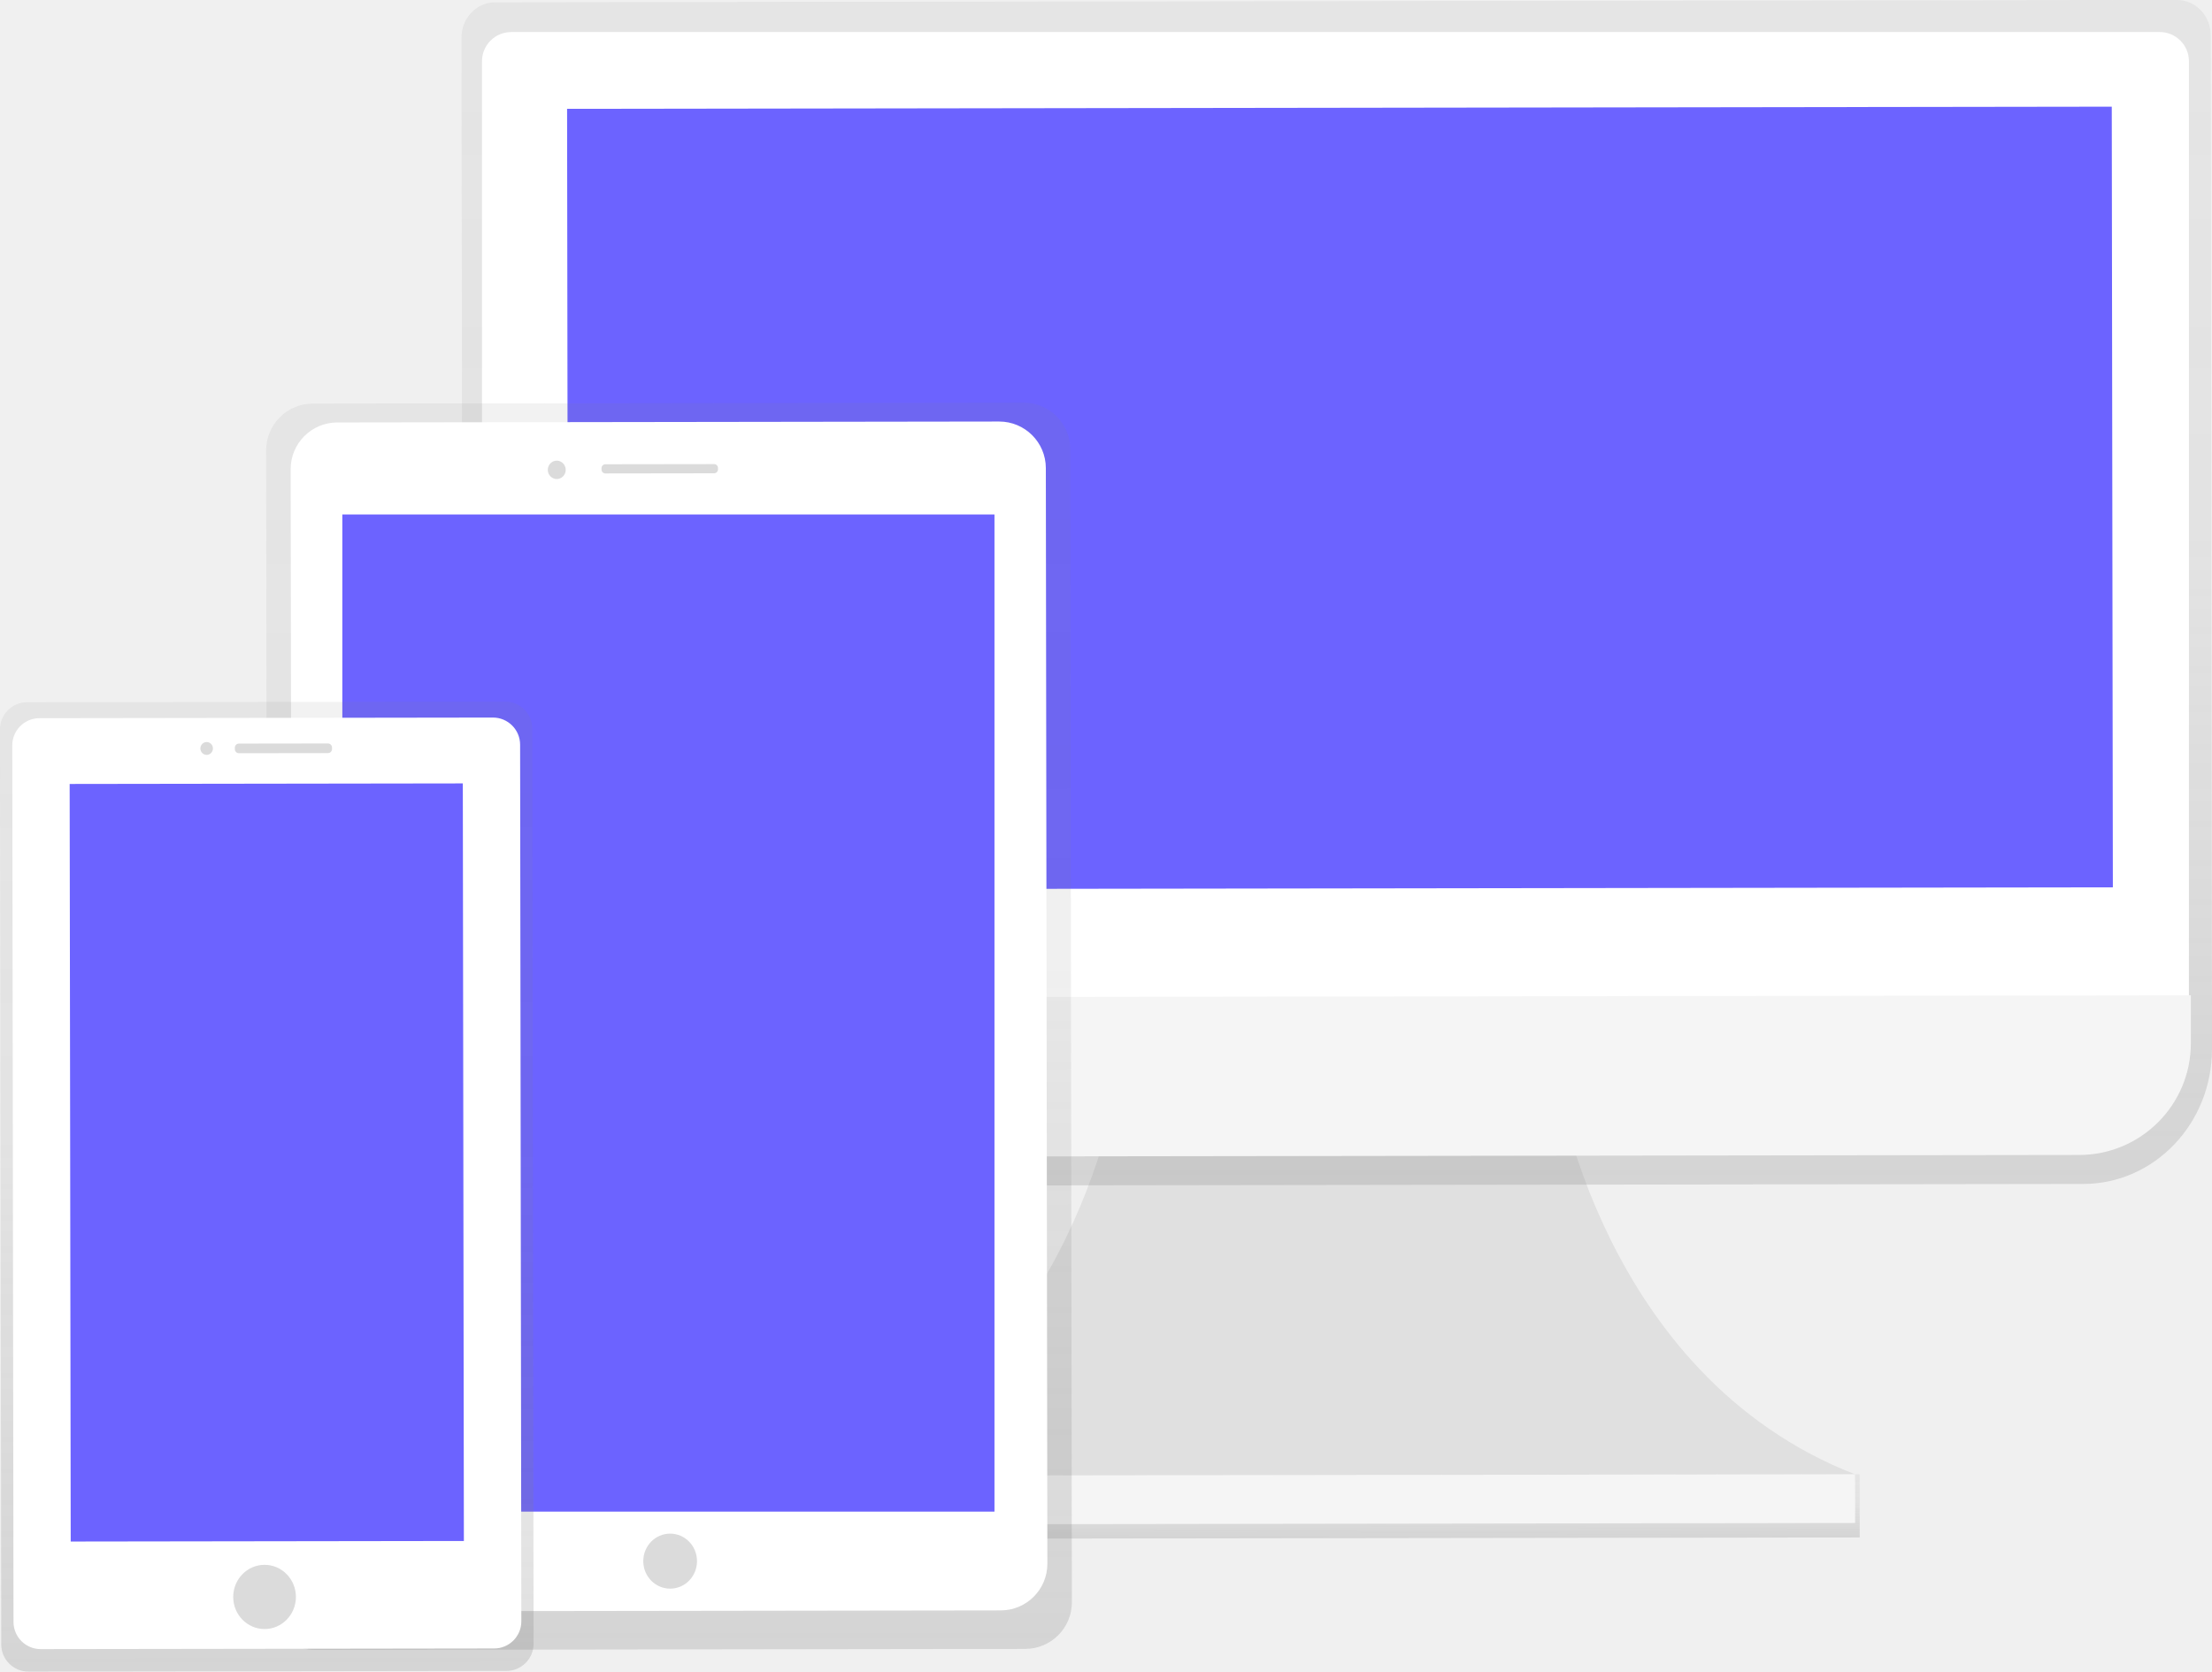
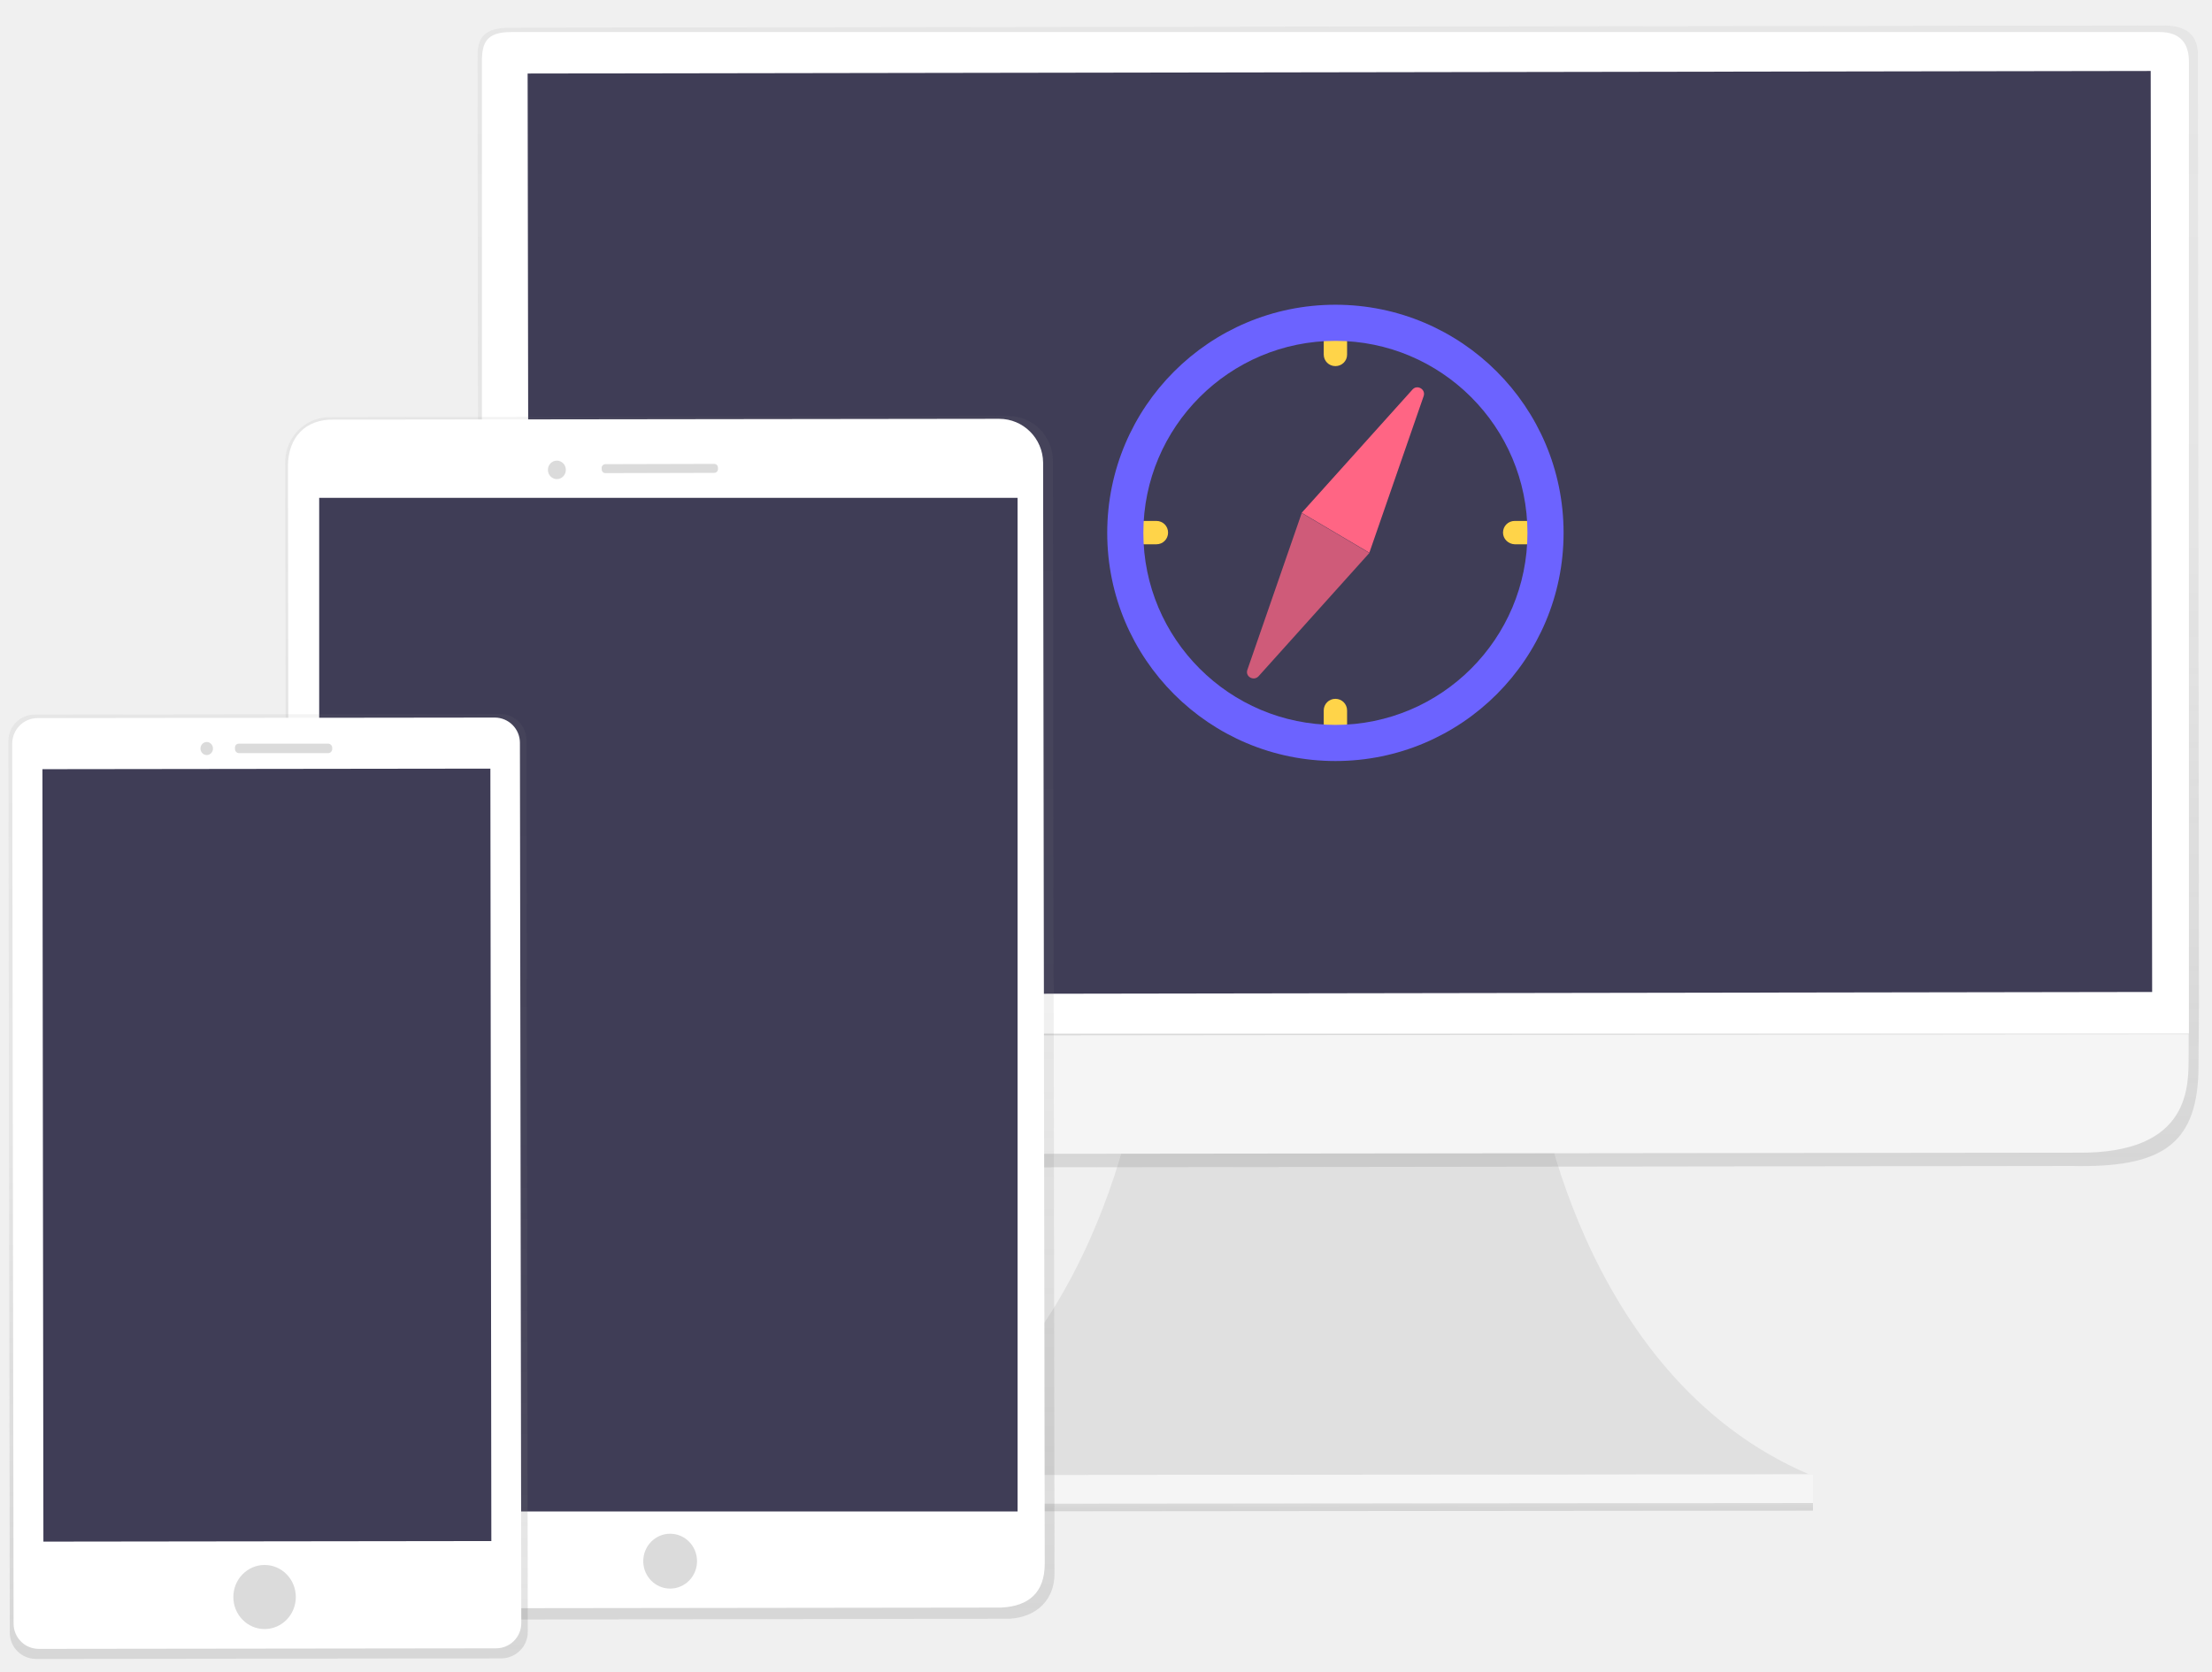
- <svg xmlns="http://www.w3.org/2000/svg" xmlns:xlink="http://www.w3.org/1999/xlink" id="d2ec24bc-8034-4145-bbaa-ac0081ffc938" data-name="Layer 1" width="814.27" height="615.44" viewBox="0 0 814.27 615.44">
-   <defs>
-     <linearGradient id="5868a8ae-9641-4bfb-a3e0-87c9707ff455" x1="684.96" y1="708.77" x2="684.96" y2="685.5" gradientTransform="translate(0.36 -0.19)" gradientUnits="userSpaceOnUse">
-       <stop offset="0" stop-color="gray" stop-opacity="0.25" />
-       <stop offset="0.54" stop-color="gray" stop-opacity="0.12" />
-       <stop offset="1" stop-color="gray" stop-opacity="0.1" />
-     </linearGradient>
-     <linearGradient id="2dc439d3-206c-40ba-88b3-0b09748d0dcc" x1="685.09" y1="578.57" x2="685.09" y2="157.81" gradientTransform="matrix(1, 0, 0, 1.04, -0.63, -19.87)" xlink:href="#5868a8ae-9641-4bfb-a3e0-87c9707ff455" />
-     <linearGradient id="33b509d6-5684-4d10-a2d7-992d23792513" x1="439.04" y1="749.29" x2="439.04" y2="297.39" gradientTransform="matrix(1, 0, 0, 1.02, 0.11, -11.28)" xlink:href="#5868a8ae-9641-4bfb-a3e0-87c9707ff455" />
-     <linearGradient id="c7762558-8ab5-4e43-8750-831a04cd0054" x1="439.56" y1="710.94" x2="439.56" y2="331.91" gradientTransform="matrix(1, 0, 0, 1.02, 0.11, -11.28)" gradientUnits="userSpaceOnUse">
-       <stop offset="0" stop-opacity="0.09" />
-       <stop offset="0.55" stop-opacity="0.07" />
-       <stop offset="1" stop-opacity="0.02" />
-     </linearGradient>
-     <linearGradient id="fd9cbc55-269a-4233-8dd0-3aded2a6d9e7" x1="290.89" y1="757.14" x2="290.89" y2="406.12" gradientTransform="matrix(1, 0, 0, 1.02, 0.19, -12.23)" xlink:href="#5868a8ae-9641-4bfb-a3e0-87c9707ff455" />
-   </defs>
-   <path d="M765.64,538.41S781.71,648.5,875.73,685.08l-190.34.26-190.34.26c93.92-36.83,109.71-147,109.71-147Z" transform="translate(-192.86 -142.28)" fill="#e0e0e0" />
-   <rect x="493.16" y="685.34" width="384.26" height="23.26" transform="translate(-193.82 -141.33) rotate(-0.08)" fill="url(#5868a8ae-9641-4bfb-a3e0-87c9707ff455)" />
-   <rect x="495.07" y="685.34" width="380.67" height="17.94" transform="translate(-193.82 -141.33) rotate(-0.08)" fill="#f5f5f5" />
-   <path d="M994.22,142.28l-619.08.85c-6.85,0-12.4,5.83-12.39,13l.48,361.19,0,12c0,27.44,21.33,49.66,47.55,49.62l548.93-.76c26.23,0,47.46-22.31,47.42-49.75l0-12-.48-361.19C1006.64,148.07,1001.07,142.27,994.22,142.28Z" transform="translate(-192.86 -142.28)" fill="url(#2dc439d3-206c-40ba-88b3-0b09748d0dcc)" />
-   <path d="M381.51,153.13H988.35a10.75,10.75,0,0,1,10.75,10.75V509.16a0,0,0,0,1,0,0H370.75a0,0,0,0,1,0,0V163.88a10.75,10.75,0,0,1,10.75-10.75Z" transform="matrix(1, 0, 0, 1, -193.32, -141.33)" fill="#fff" />
-   <path d="M958.26,567.51l-546,.75A41.15,41.15,0,0,1,371,527.17l0-17.57,628.35-.87,0,17.58A41.15,41.15,0,0,1,958.26,567.51Z" transform="translate(-192.86 -142.28)" fill="#f5f5f5" />
-   <rect x="401.81" y="181.96" width="568.62" height="287.41" transform="translate(-193.31 -141.33) rotate(-0.08)" fill="#6c63ff" />
-   <rect x="291.13" y="290.71" width="296" height="458.84" rx="17.17" ry="17.17" transform="translate(-193.58 -141.67) rotate(-0.08)" fill="url(#33b509d6-5684-4d10-a2d7-992d23792513)" />
-   <rect x="311.85" y="325.76" width="255.62" height="384.84" transform="translate(-193.58 -141.67) rotate(-0.08)" fill="url(#c7762558-8ab5-4e43-8750-831a04cd0054)" />
-   <rect x="300.13" y="297.65" width="277.99" height="437.71" rx="17.17" ry="17.17" transform="translate(-193.57 -141.67) rotate(-0.08)" fill="#fff" />
-   <rect x="319.59" y="331.09" width="240.06" height="367.12" transform="matrix(1, 0, 0, 1, -193.57, -141.67)" fill="#6c63ff" />
-   <ellipse cx="440.54" cy="716.44" rx="9.89" ry="10.13" transform="matrix(1, 0, 0, 1, -193.85, -141.67)" fill="#dbdbdb" />
-   <ellipse cx="397.81" cy="315.27" rx="3.3" ry="3.38" transform="translate(-193.3 -141.73) rotate(-0.08)" fill="#dbdbdb" />
-   <rect x="414.29" y="313.19" width="42.87" height="3.38" rx="1.43" ry="1.43" transform="translate(-193.3 -141.68) rotate(-0.08)" fill="#dbdbdb" />
-   <rect x="193.08" y="400.71" width="195.96" height="356.89" rx="10" ry="10" transform="translate(-193.66 -141.88) rotate(-0.08)" fill="url(#fd9cbc55-269a-4233-8dd0-3aded2a6d9e7)" />
-   <rect x="197.6" y="406.59" width="186.94" height="342.74" rx="10" ry="10" transform="translate(-193.66 -141.88) rotate(-0.08)" fill="#fff" />
-   <rect x="218.69" y="430.82" width="144.73" height="278.92" transform="translate(-193.65 -141.88) rotate(-0.08)" fill="#6c63ff" />
-   <ellipse cx="291.26" cy="729.83" rx="11.54" ry="11.82" transform="matrix(1, 0, 0, 1, -193.87, -141.88)" fill="#dbdbdb" />
-   <ellipse cx="268.93" cy="417.85" rx="2.31" ry="2.36" transform="translate(-193.44 -141.91) rotate(-0.08)" fill="#dbdbdb" />
-   <rect x="279.31" y="416.03" width="35.77" height="3.55" rx="1.5" ry="1.5" transform="translate(-193.44 -141.87) rotate(-0.08)" fill="#dbdbdb" />
+ <svg xmlns="http://www.w3.org/2000/svg" version="1.1" id="d2ec24bc-8034-4145-bbaa-ac0081ffc938" x="0px" y="0px" viewBox="0 0 814.3 615.4" style="enable-background:new 0 0 814.3 615.4;" xml:space="preserve">
+   <style type="text/css">
+ 	.st0{fill:#E0E0E0;}
+ 	.st1{fill:url(#SVGID_1_);}
+ 	.st2{fill:#F5F5F5;}
+ 	.st3{opacity:0.9;fill:url(#SVGID_2_);enable-background:new    ;}
+ 	.st4{fill:#FFFFFF;}
+ 	.st5{fill:#3F3D56;}
+ 	.st6{opacity:0.9;fill:url(#SVGID_3_);enable-background:new    ;}
+ 	.st7{fill:url(#SVGID_4_);}
+ 	.st8{fill:#DBDBDB;}
+ 	.st9{opacity:0.9;fill:url(#SVGID_5_);enable-background:new    ;}
+ 	.st10{fill:#FFD449;}
+ 	.st11{fill:#FF6584;}
+ 	.st12{fill:#6C63FF;}
+ 	.st13{opacity:0.7;fill:#3F3D56;}
+ 	.st14{opacity:0.75;fill:#FF6584;}
+ </style>
+   <path class="st0" d="M565.6,396.1c0,0,14.6,110.1,100.3,146.7l-173.3,0.3l-173.3,0.3c85.5-36.8,99.9-147,99.9-147L565.6,396.1z" />
+   <linearGradient id="SVGID_1_" gradientUnits="userSpaceOnUse" x1="685.106" y1="582.513" x2="685.106" y2="568.889" gradientTransform="matrix(1 -1.396263e-03 1.396263e-03 1 -193.4603 -25.0821)">
+     <stop offset="0" style="stop-color:#808080;stop-opacity:0.25" />
+     <stop offset="0.54" style="stop-color:#808080;stop-opacity:0.12" />
+     <stop offset="1" style="stop-color:#808080;stop-opacity:0.1" />
+   </linearGradient>
+   <polygon class="st1" points="317.5,543.1 667.4,542.8 667.4,556.2 317.5,556.5 " />
+   <polygon class="st2" points="319.2,543.1 667.4,542.8 667.4,553.4 319.2,553.7 " />
+   <linearGradient id="SVGID_2_" gradientUnits="userSpaceOnUse" x1="686.14" y1="460.65" x2="686.14" y2="55.226" gradientTransform="matrix(1 0 0 1.04 -193.49 -46.15)">
+     <stop offset="0" style="stop-color:#808080;stop-opacity:0.25" />
+     <stop offset="0.54" style="stop-color:#808080;stop-opacity:0.12" />
+     <stop offset="1" style="stop-color:#808080;stop-opacity:0.1" />
+   </linearGradient>
+   <path class="st3" d="M796.8,9.4L188,10.2c-9.9,0-12.2,3.7-12.2,10.6l0.5,349.6V382c0,26.6,21,48.1,46.8,48l539.8-0.7  c32.2,0.7,45.5-7.5,46.4-34.2l0.2-25.5L809.1,20C809.1,13,804.8,9.4,796.8,9.4z" />
+   <path class="st4" d="M188.2,11.8H795c7.6,0,10.9,4.2,10.8,11.1l0,0v357.7l0,0H177.4l0,0V22.9C177.4,15.8,178.9,11.8,188.2,11.8  L188.2,11.8L188.2,11.8z" />
+   <path class="st2" d="M764.7,424.4L219.3,425c-22.7,0-41.2-13.6-41.2-30.5l0,0v-13.1l627.6-0.6v7.5  C805.6,399,807.3,424.9,764.7,424.4z" />
+   <rect x="194.5" y="26.6" transform="matrix(1 -1.567685e-03 1.567685e-03 1 -0.3069 0.7735)" class="st5" width="597.5" height="339.1" />
+   <linearGradient id="SVGID_3_" gradientUnits="userSpaceOnUse" x1="439.511" y1="624.187" x2="439.511" y2="188.083" gradientTransform="matrix(1 -1.396263e-03 1.424188e-03 1.02 -193.4858 -36.5118)">
+     <stop offset="0" style="stop-color:#808080;stop-opacity:0.25" />
+     <stop offset="0.54" style="stop-color:#808080;stop-opacity:0.12" />
+     <stop offset="1" style="stop-color:#808080;stop-opacity:0.1" />
+   </linearGradient>
+   <path class="st6" d="M121.4,153.6l249.8-0.4c9.1,0,16.4,7.4,16.4,16.5l0.6,409.7c0,9.2-6.1,15.9-16.4,16.6L122,596.4  c-9.1,0-16.4-7.4-16.4-16.5L105,170.2C105,161,112.3,153.6,121.4,153.6z" />
+   <linearGradient id="SVGID_4_" gradientUnits="userSpaceOnUse" x1="439.709" y1="596.785" x2="439.709" y2="217.755" gradientTransform="matrix(1 -1.396263e-03 1.424188e-03 1.02 -193.4858 -36.5118)">
+     <stop offset="0" style="stop-color:#000000;stop-opacity:9.000000e-02" />
+     <stop offset="0.55" style="stop-color:#000000;stop-opacity:7.000000e-02" />
+     <stop offset="1" style="stop-color:#000000;stop-opacity:2.000000e-02" />
+   </linearGradient>
+   <polygon class="st7" points="118.7,183.7 374.3,183.3 374.9,568.1 119.3,568.5 " />
+   <path class="st4" d="M123.1,154.5l244.7-0.3c8.9,0,16.1,7.2,16.2,16.1l0.6,405.4c0,10.7-5.9,15.7-16.1,16.2l-245.7,0.3  c-8.9,0-16.1-7.2-16.2-16.1L106,171.7C106,161.2,112.3,154.2,123.1,154.5z" />
+   <rect x="117.5" y="183.3" class="st5" width="257.1" height="373.2" />
+   <ellipse class="st8" cx="246.7" cy="574.8" rx="9.9" ry="10.1" />
+   <ellipse transform="matrix(1 -1.396261e-03 1.396261e-03 1 -0.2414 0.2864)" class="st8" cx="205" cy="173" rx="3.3" ry="3.4" />
+   <path class="st8" d="M222.9,170.9l40-0.1c0.8,0,1.4,0.6,1.4,1.4v0.5c0,0.8-0.6,1.4-1.4,1.4l-40,0.1c-0.8,0-1.4-0.6-1.4-1.4v-0.5  C221.4,171.6,222.1,170.9,222.9,170.9z" />
+   <linearGradient id="SVGID_5_" gradientUnits="userSpaceOnUse" x1="291.524" y1="638.332" x2="291.524" y2="296.36" gradientTransform="matrix(1 -1.396263e-03 1.424188e-03 1.02 -193.4871 -37.6719)">
+     <stop offset="0" style="stop-color:#808080;stop-opacity:0.25" />
+     <stop offset="0.54" style="stop-color:#808080;stop-opacity:0.12" />
+     <stop offset="1" style="stop-color:#808080;stop-opacity:0.1" />
+   </linearGradient>
+   <path class="st9" d="M12.8,263.1l171.3-0.2c5.4,0,9.7,4.3,9.7,9.7l0.5,328.2c0,5.4-4.3,9.7-9.7,9.8l-171.3,0.2  c-5.4,0-9.7-4.3-9.7-9.7L3.1,272.8C3.1,267.4,7.4,263.1,12.8,263.1z" />
+   <path class="st4" d="M13.8,264.4l168.3-0.2c5.2,0,9.3,4.2,9.3,9.3l0.5,324.1c0,5.2-4.2,9.3-9.3,9.3l-168.3,0.2  c-5.2,0-9.3-4.2-9.3-9.3l-0.5-324C4.5,268.6,8.7,264.4,13.8,264.4z" />
+   <rect x="15.8" y="283.1" transform="matrix(1 -1.249910e-03 1.249910e-03 1 -0.5315 0.1231)" class="st5" width="164.9" height="284.4" />
+   <ellipse class="st8" cx="97.4" cy="588" rx="11.5" ry="11.8" />
+   <ellipse transform="matrix(1 -1.396261e-03 1.396261e-03 1 -0.3847 0.1065)" class="st8" cx="76.1" cy="275.6" rx="2.3" ry="2.4" />
+   <path class="st8" d="M88,273.8h32.8c0.8,0,1.5,0.7,1.5,1.5v0.5c0,0.8-0.7,1.5-1.5,1.5H88c-0.8,0-1.5-0.7-1.5-1.5v-0.5  C86.5,274.4,87.1,273.8,88,273.8z" />
+   <rect x="-92.3" y="185.1" class="st10" width="52.9" height="61.2" />
+   <rect x="-92.3" y="247.1" class="st11" width="52.9" height="61.2" />
+   <rect x="-92.3" y="307.7" class="st12" width="52.9" height="61.2" />
+   <rect x="-92.3" y="369.1" class="st13" width="52.9" height="61.2" />
+   <g>
+     <path class="st10" d="M553.3,196.1L553.3,196.1c0-2.4,1.9-4.3,4.3-4.3h9.6c2.4,0,4.3,1.9,4.3,4.3v0c0,2.4-1.9,4.3-4.3,4.3h-9.6   C555.2,200.3,553.3,198.4,553.3,196.1z" />
+     <path class="st10" d="M491.6,134.8L491.6,134.8c-2.4,0-4.3-1.9-4.3-4.3V121c0-2.4,1.9-4.3,4.3-4.3h0c2.4,0,4.3,1.9,4.3,4.3v9.6   C495.9,132.9,494,134.8,491.6,134.8z" />
+     <path class="st10" d="M491.6,275.5L491.6,275.5c-2.4,0-4.3-1.9-4.3-4.3v-9.6c0-2.4,1.9-4.3,4.3-4.3h0c2.4,0,4.3,1.9,4.3,4.3v9.6   C495.9,273.6,494,275.5,491.6,275.5z" />
+     <path class="st10" d="M411.8,196.1L411.8,196.1c0-2.4,1.9-4.3,4.3-4.3h9.6c2.4,0,4.3,1.9,4.3,4.3v0c0,2.4-1.9,4.3-4.3,4.3h-9.6   C413.8,200.3,411.8,198.4,411.8,196.1z" />
+     <path class="st12" d="M491.6,112.2c-46.4,0-84,37.6-84,84s37.6,84,84,84s84-37.6,84-84S538,112.2,491.6,112.2z M491.6,266.9   c-39,0-70.7-31.7-70.7-70.7s31.7-70.7,70.7-70.7s70.7,31.7,70.7,70.7S530.6,266.9,491.6,266.9z" />
+     <g>
+       <path class="st11" d="M520,143.4l-40.8,45.4l24.9,14.7l20-57.7C524.9,143.3,521.7,141.5,520,143.4z" />
+       <path class="st14" d="M463.3,249l40.8-45.4l-24.9-14.7l-20,57.7C458.3,249.1,461.5,250.9,463.3,249z" />
+     </g>
+   </g>
</svg>
